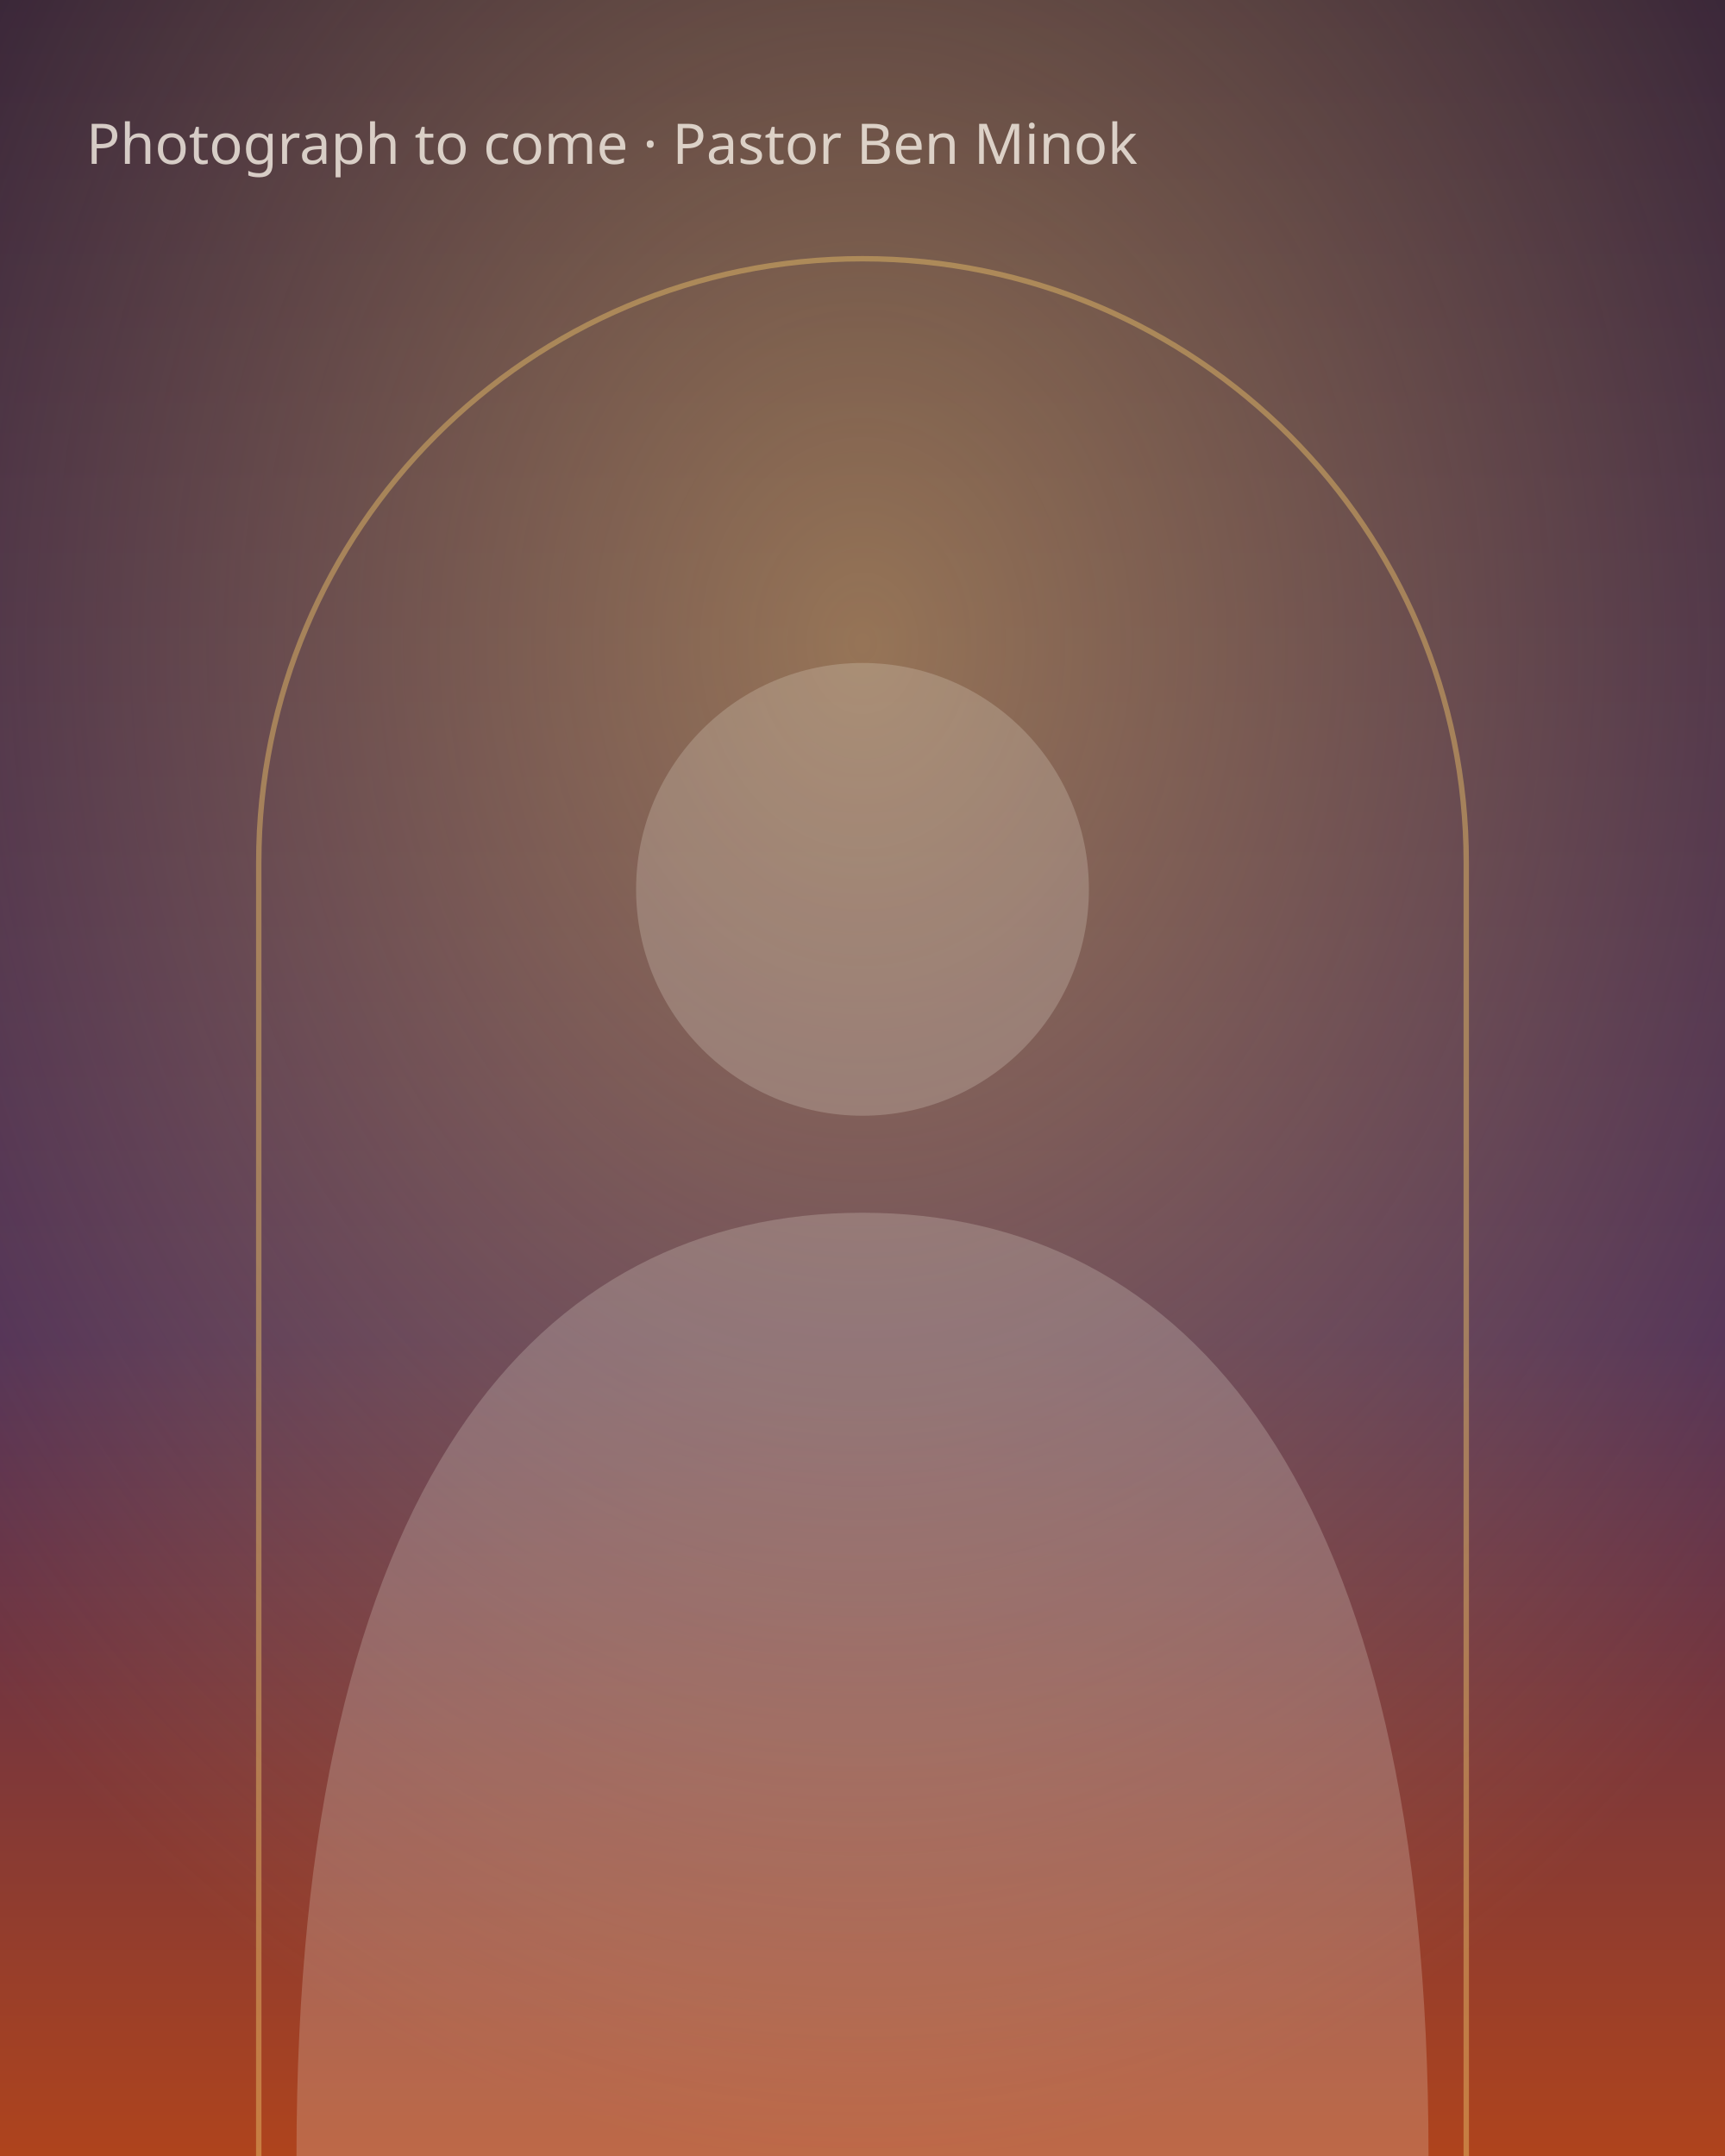
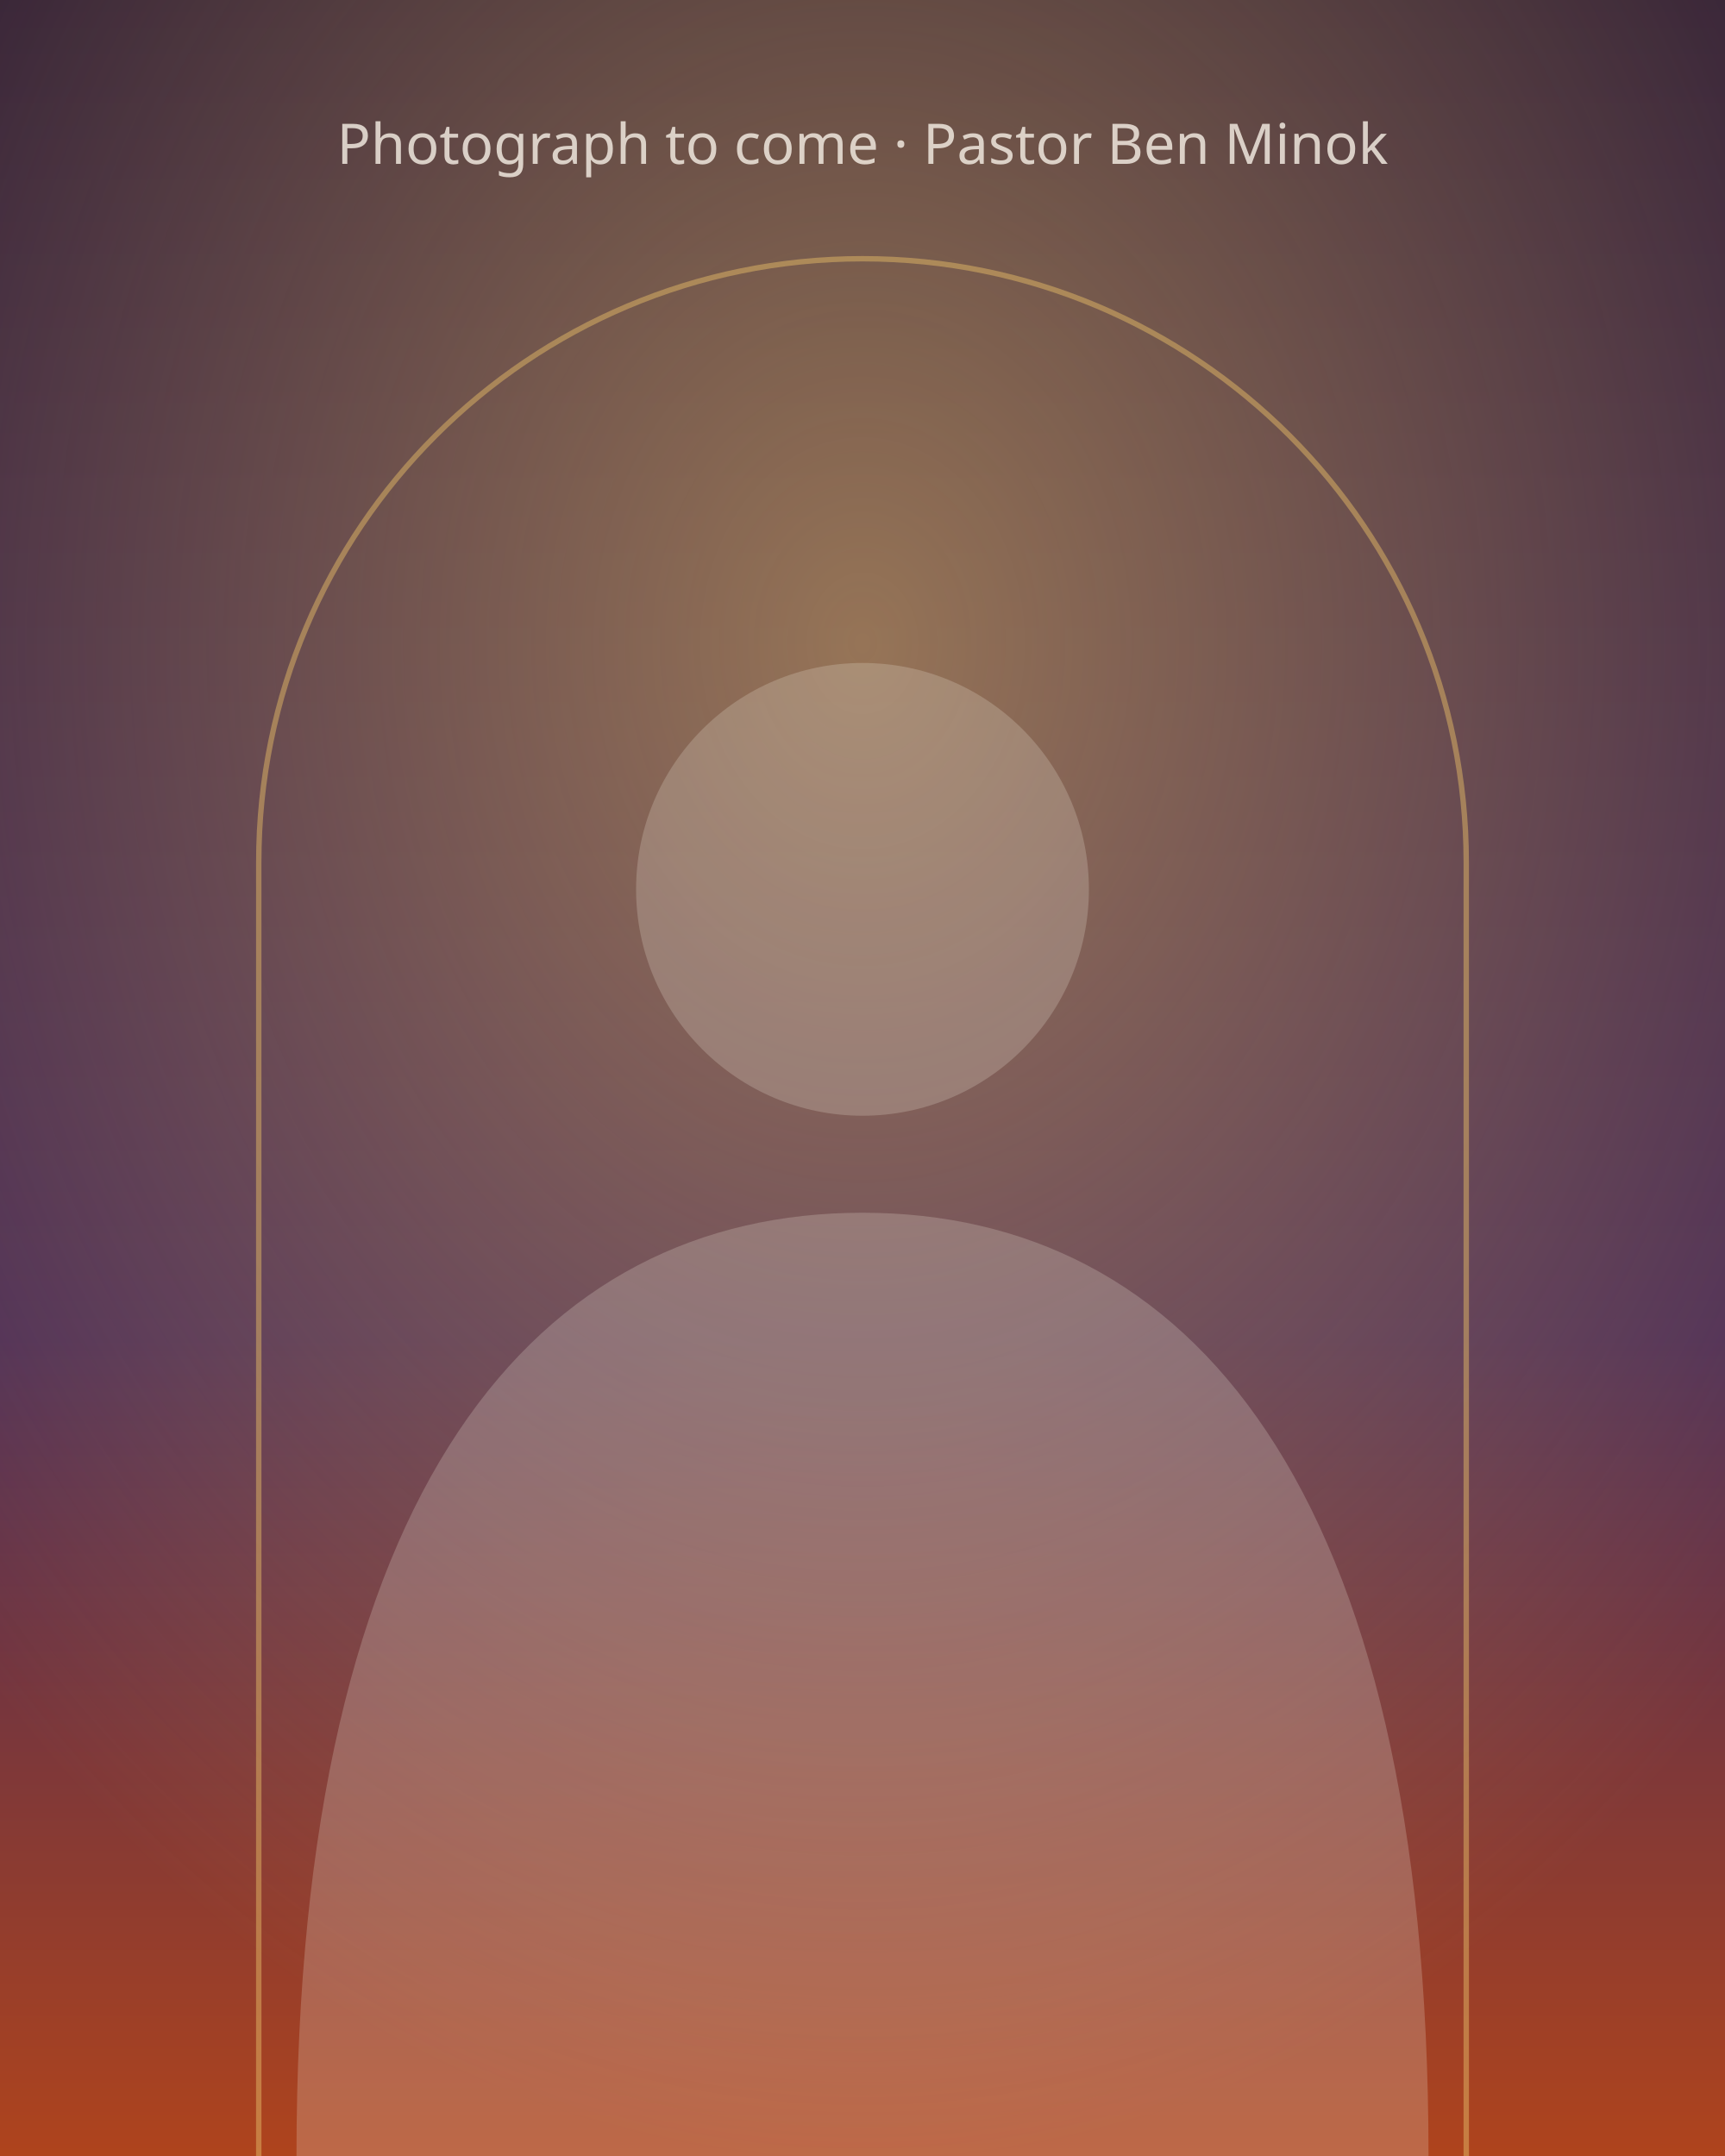
<svg xmlns="http://www.w3.org/2000/svg" viewBox="0 0 800 1000" width="800" height="1000">
  <defs>
    <linearGradient id="g" x1="0" y1="0" x2="0" y2="1">
      <stop offset="0" stop-color="#2a1934" />
      <stop offset=".62" stop-color="#4a2b57" />
      <stop offset="1" stop-color="#b0441c" />
    </linearGradient>
    <radialGradient id="l" cx="0.5" cy="0.3" r=".7">
      <stop offset="0" stop-color="#e2b866" stop-opacity=".55" />
      <stop offset="1" stop-color="#e2b866" stop-opacity="0" />
    </radialGradient>
  </defs>
  <rect width="800" height="1000" fill="url(#g)" />
  <rect width="800" height="1000" fill="url(#l)" />
  <path d="M120.0 1000 V400.0 A280.0 280.0 0 0 1 680.0 400.0 V1000" fill="none" stroke="#e2b866" stroke-width="2.5" stroke-opacity="0.5" />
  <g fill="#f4ece2" fill-opacity="0.22">
    <circle cx="400" cy="412.5" r="105.0" />
    <path d="M137.5 1000 C137.5 687.5 250.0 562.5 400 562.5 C550.0 562.5 662.5 687.5 662.5 1000 Z" />
  </g>
-   <text x="40" y="76" font-family="system-ui, sans-serif" font-size="26" fill="#f4ece2" fill-opacity=".82">Photograph to come · Pastor Ben Minok</text>
+   <text x="400" text-anchor="middle" y="76" font-family="system-ui, sans-serif" font-size="26" fill="#f4ece2" fill-opacity=".82">Photograph to come · Pastor Ben Minok</text>
</svg>
